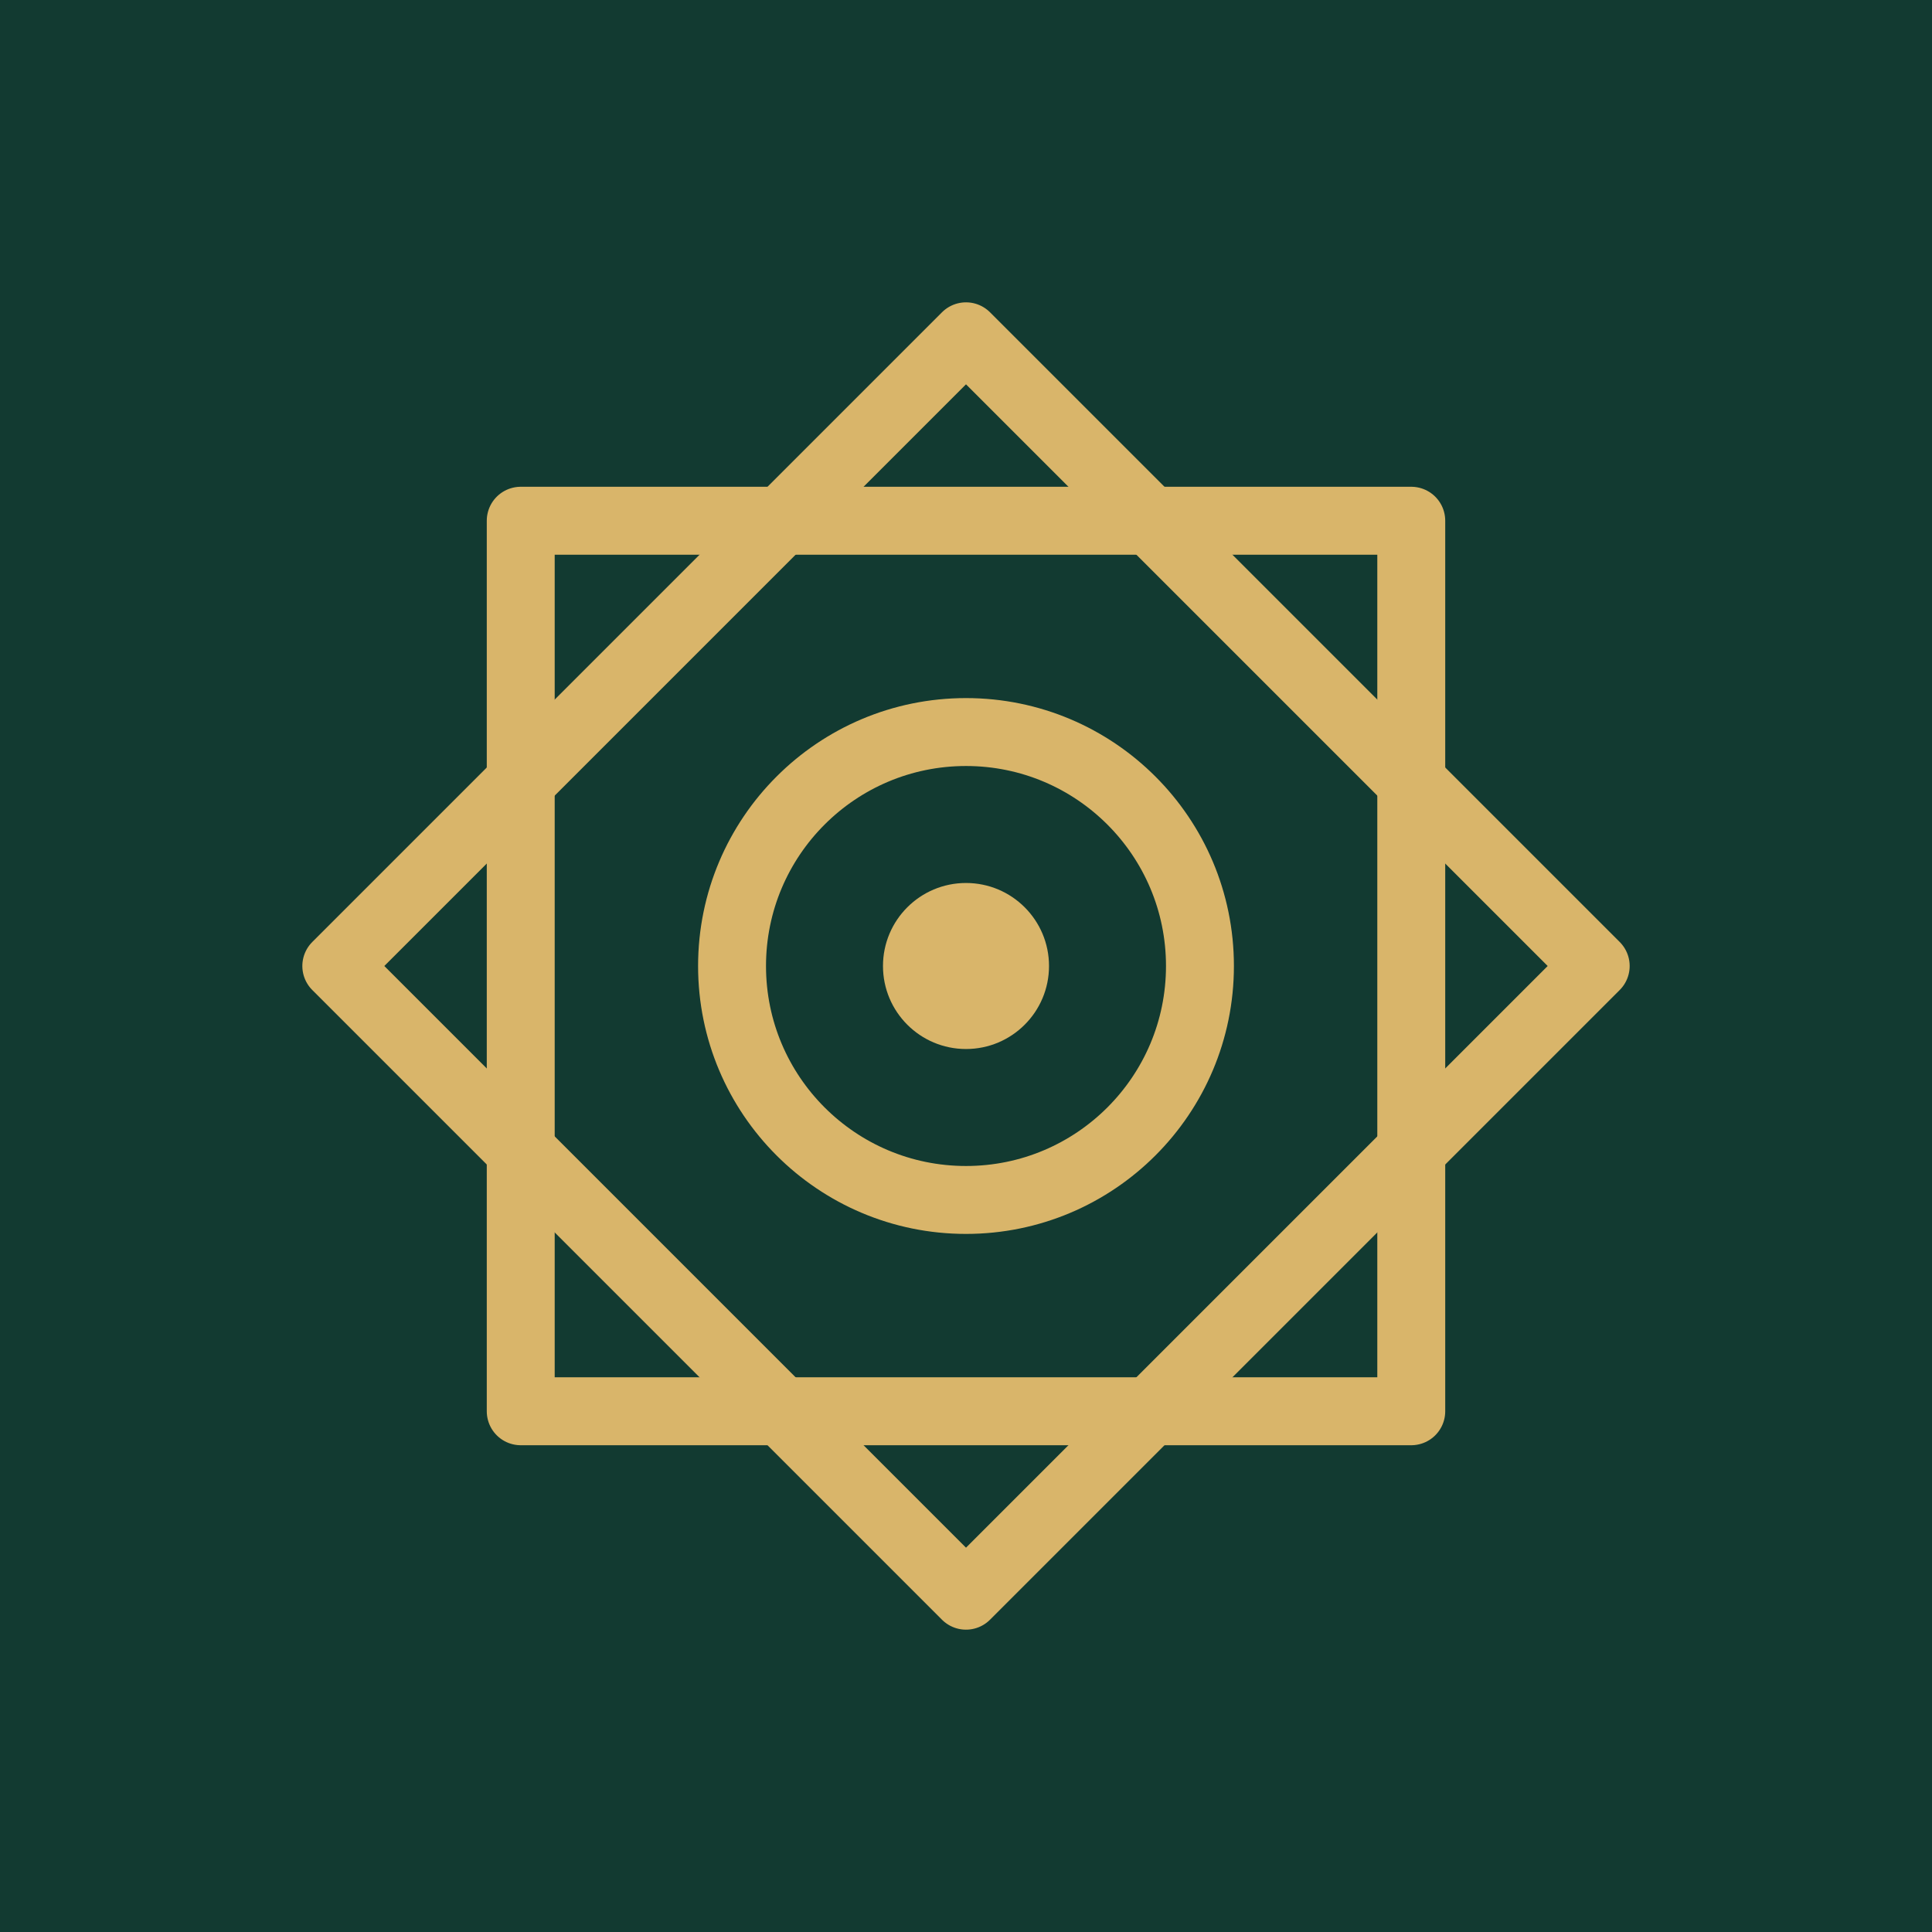
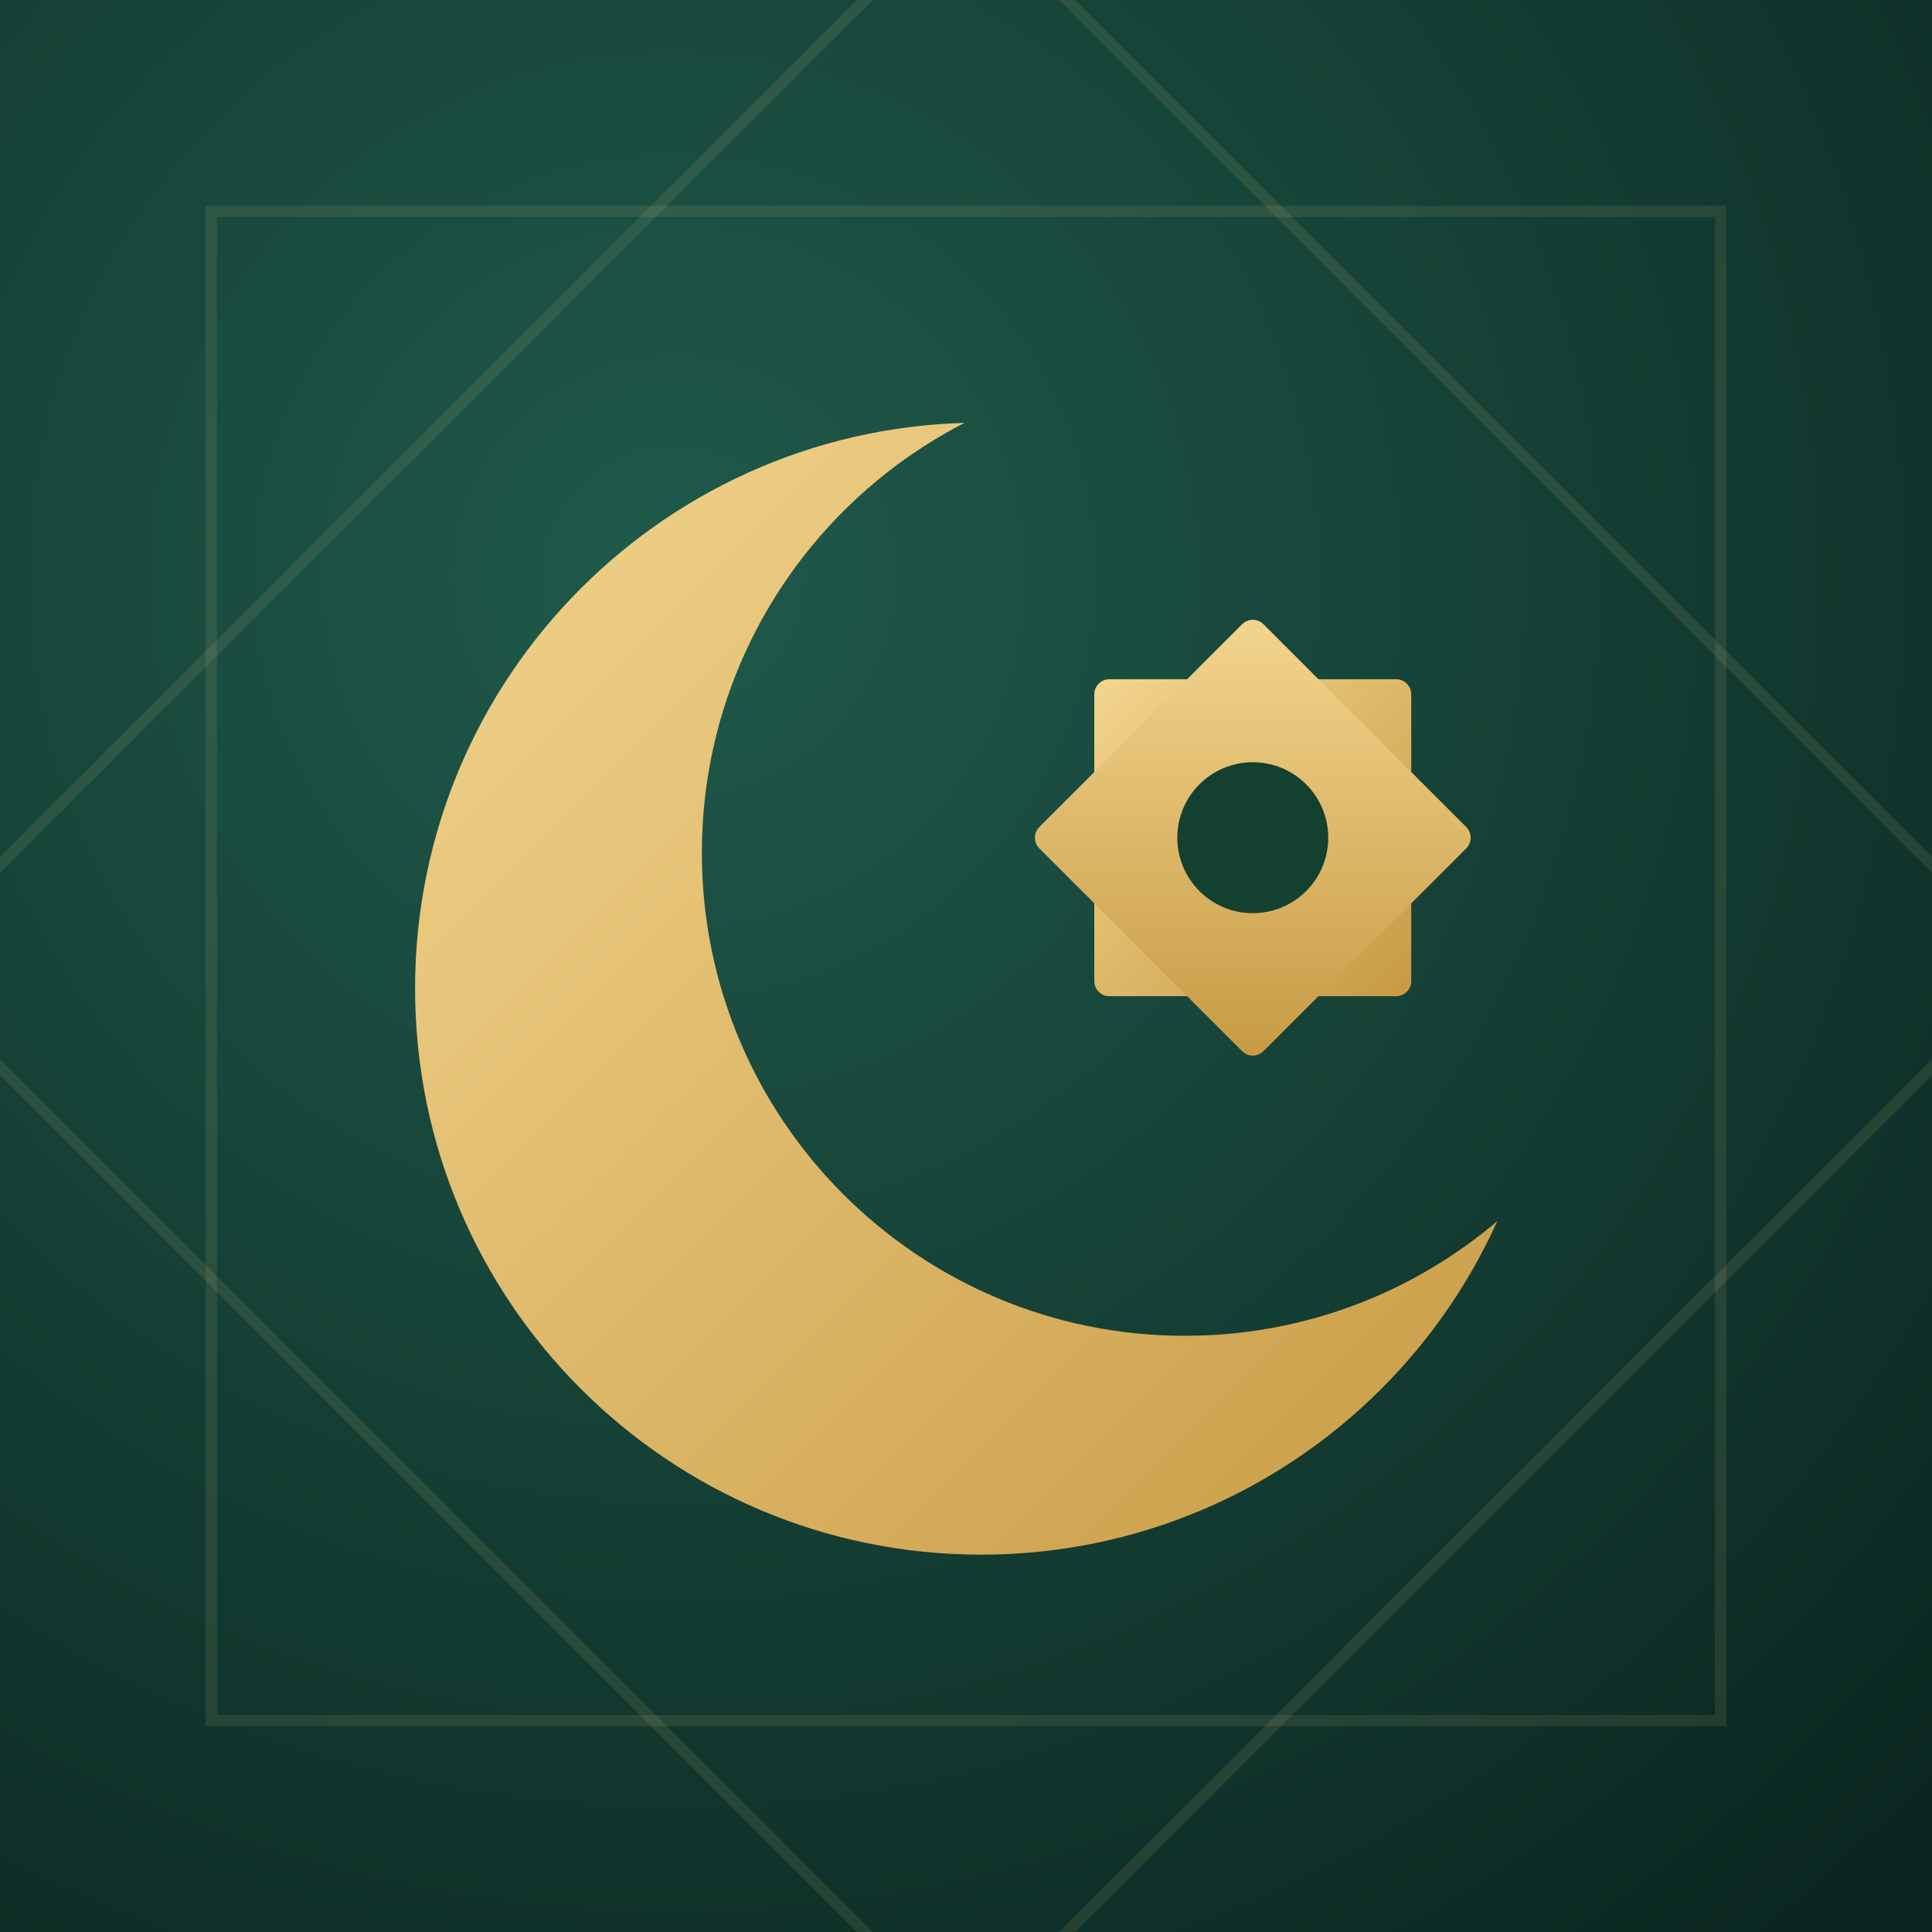
<svg xmlns="http://www.w3.org/2000/svg" viewBox="0 0 512 512">
-   <rect width="512" height="512" fill="#123a31" />
-   <g transform="translate(256 256)" fill="none" stroke="#d9b56a" stroke-width="18" stroke-linejoin="round">
-     <rect x="-118" y="-118" width="236" height="236" />
-     <rect x="-118" y="-118" width="236" height="236" transform="rotate(45)" />
-     <circle r="62" />
+   <defs>
+     <radialGradient id="bg" cx=".35" cy=".3" r=".9">
+       <stop offset="0" stop-color="#1f5a4a" />
+       <stop offset="1" stop-color="#0b2620" />
+     </radialGradient>
+     <linearGradient id="gold" x1="0" y1="0" x2="1" y2="1">
+       <stop offset="0" stop-color="#f3d58e" />
+       <stop offset="1" stop-color="#c79a44" />
+     </linearGradient>
+     <mask id="cres">
+       <rect width="512" height="512" fill="#fff" />
+       <circle cx="300" cy="226" r="128" fill="#000" />
+     </mask>
+   </defs>
+   <rect width="512" height="512" fill="url(#bg)" />
+   <g transform="translate(256 256)" fill="none" stroke="#f3d58e" stroke-opacity=".10" stroke-width="3">
+     <rect x="-200" y="-200" width="400" height="400" />
+     <rect x="-200" y="-200" width="400" height="400" transform="rotate(45)" />
  </g>
-   <circle cx="256" cy="256" r="22" fill="#d9b56a" />
+   <g transform="translate(14 0)">
+     <circle cx="246" cy="262" r="150" fill="url(#gold)" mask="url(#cres)" />
+     <g transform="translate(318 222)" fill="url(#gold)">
+       <rect x="-42" y="-42" width="84" height="84" rx="4" />
+       <rect x="-42" y="-42" width="84" height="84" rx="4" transform="rotate(45)" />
+       <circle r="20" fill="#14402f" />
+     </g>
+   </g>
</svg>
